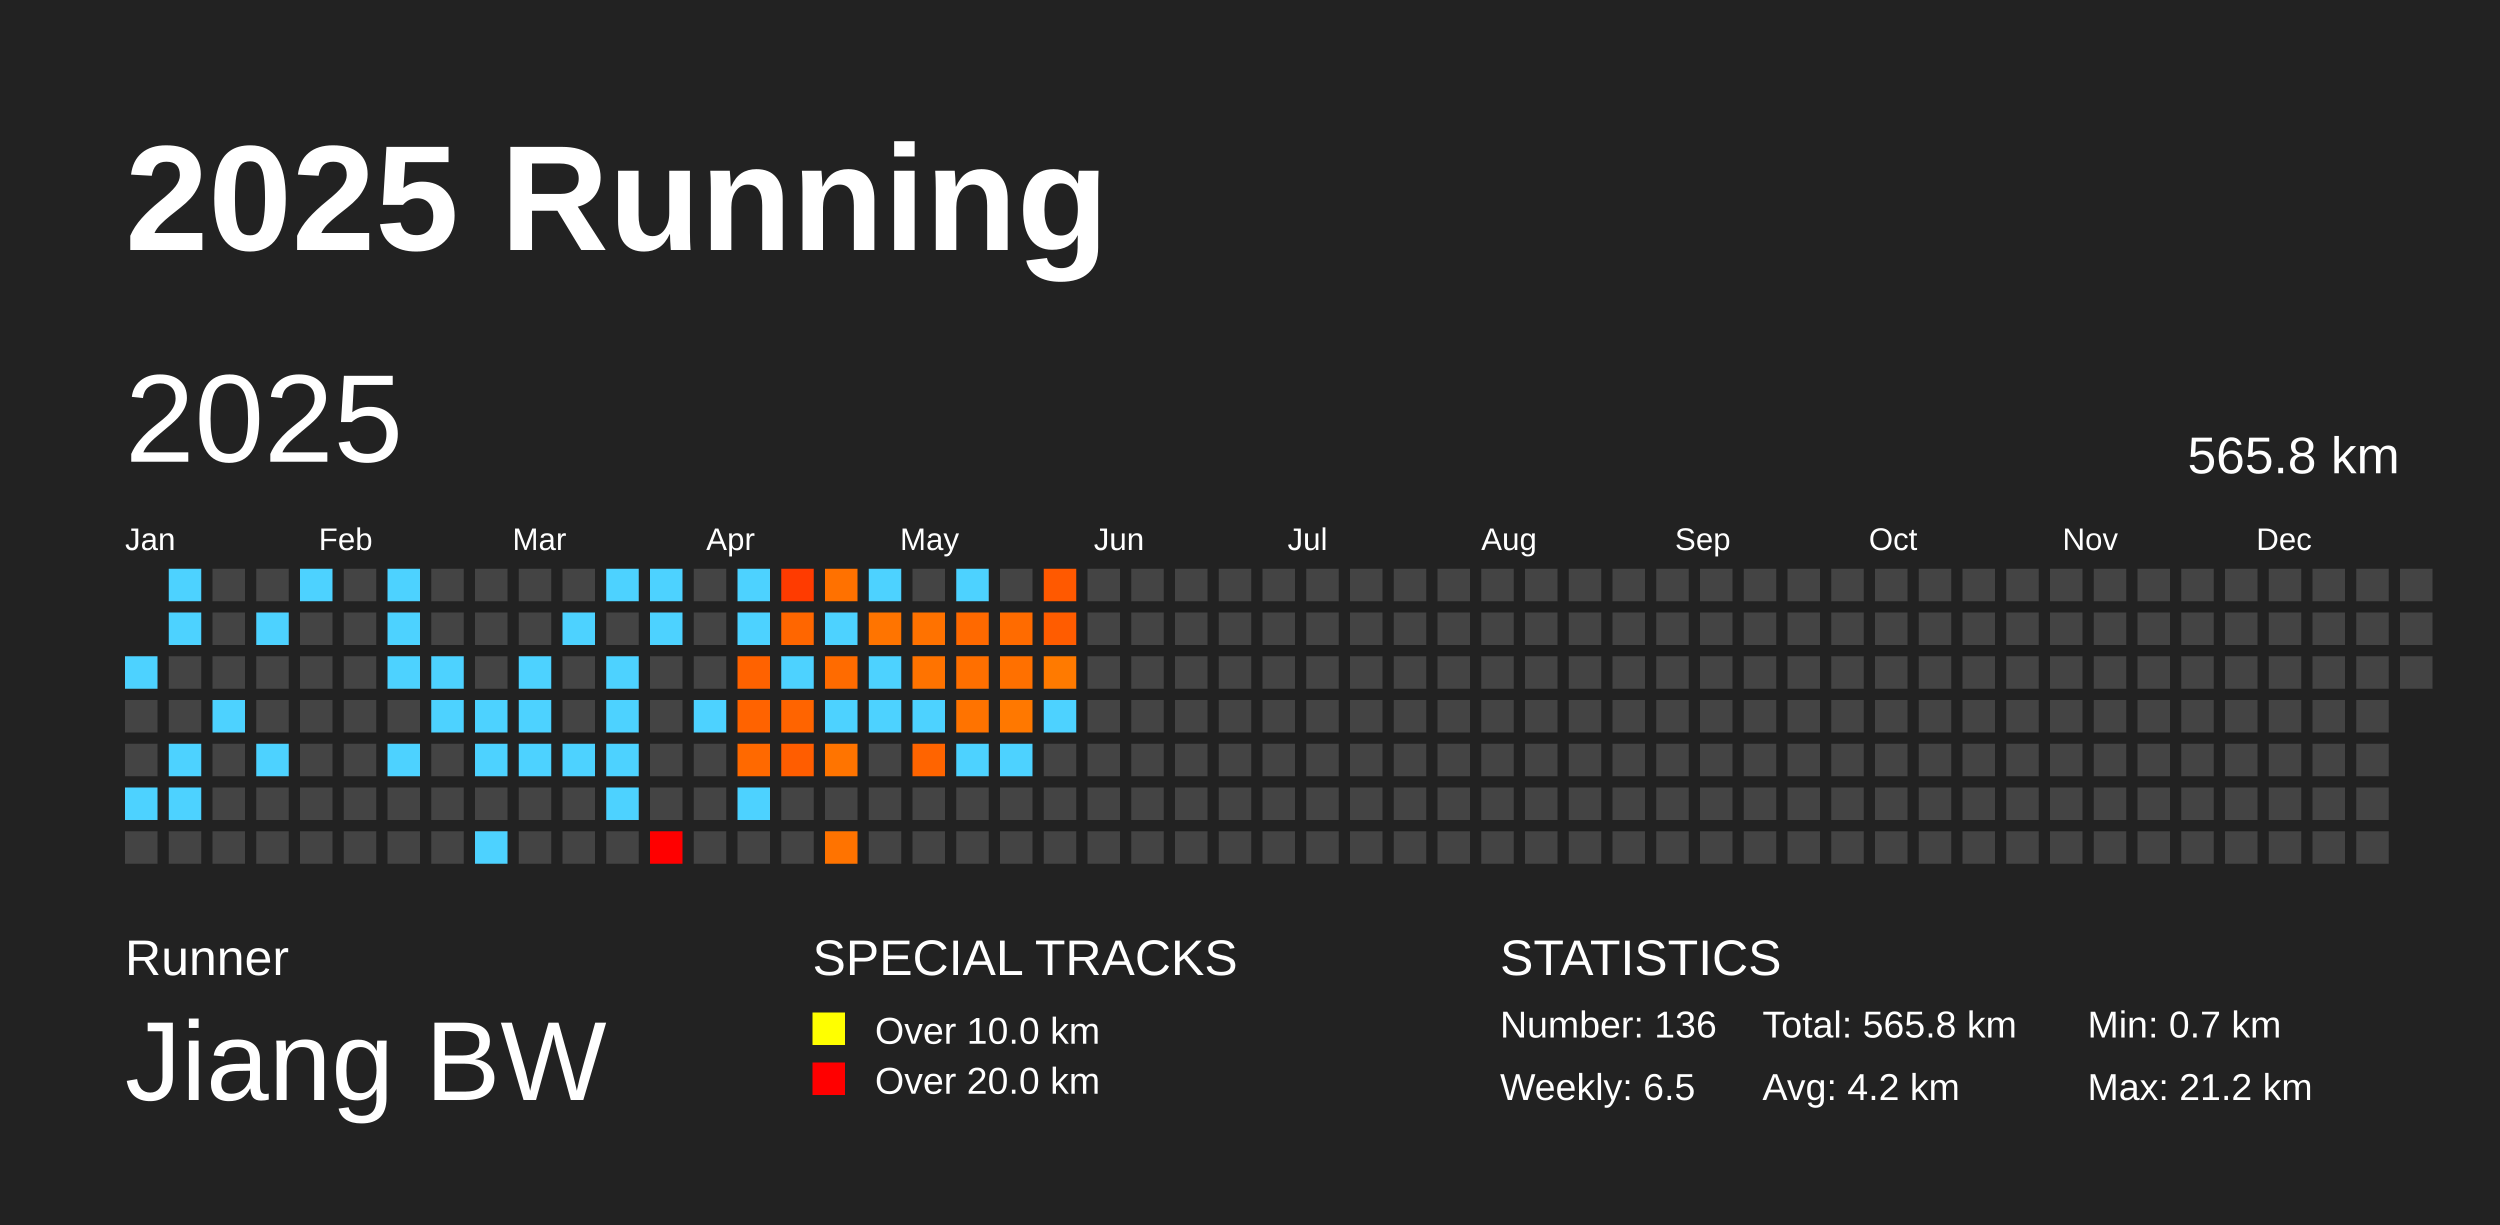
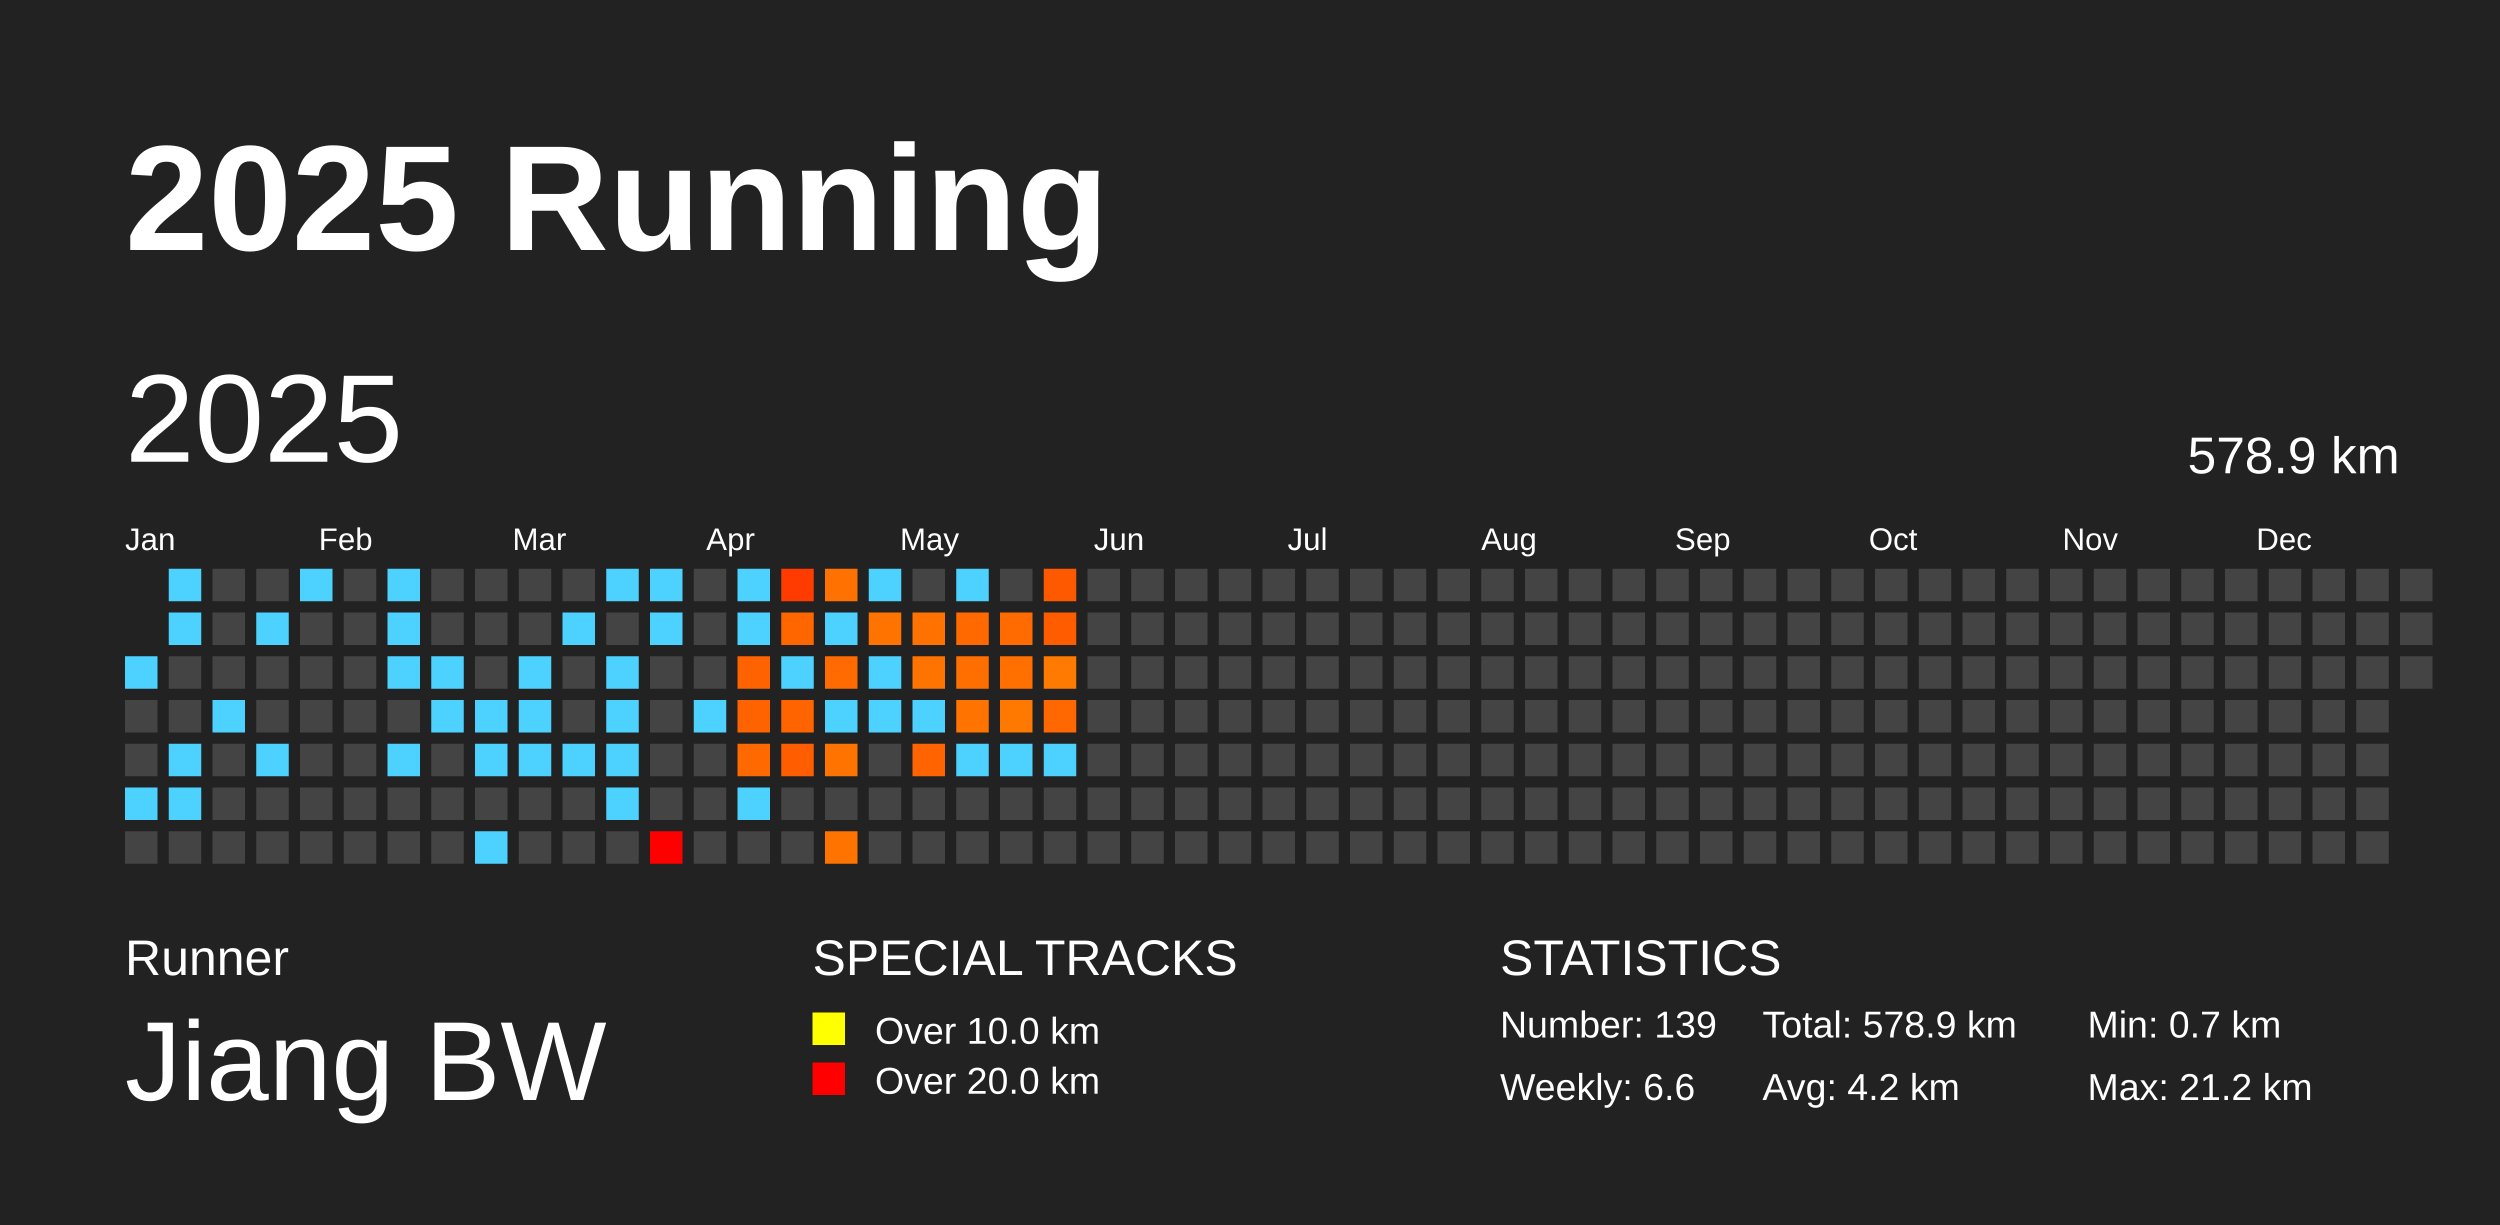
<svg xmlns="http://www.w3.org/2000/svg" baseProfile="full" height="98mm" version="1.1" viewBox="0,0,200,98" width="200mm">
  <defs />
  <rect fill="#222222" height="98" width="200" x="0" y="0" />
  <text fill="#FFFFFF" style="font-size:12px; font-family:Arial; font-weight:bold;" x="10" y="20">2025 Running</text>
  <text fill="#FFFFFF" style="font-size:4px; font-family:Arial" x="10" y="78">Runner</text>
  <text fill="#FFFFFF" style="font-size:9px; font-family:Arial" x="10" y="88">Jiang BW</text>
  <text fill="#FFFFFF" style="font-size:4px; font-family:Arial" x="65" y="78">SPECIAL TRACKS</text>
  <rect fill="yellow" height="2.6" width="2.6" x="65" y="81" />
  <text fill="#FFFFFF" style="font-size:3px; font-family:Arial" x="70" y="83.5">Over 10.0 km</text>
  <rect fill="red" height="2.6" width="2.6" x="65" y="85" />
  <text fill="#FFFFFF" style="font-size:3px; font-family:Arial" x="70" y="87.5">Over 20.0 km</text>
  <text fill="#FFFFFF" style="font-size:4px; font-family:Arial" x="120" y="78">STATISTICS</text>
-   <text fill="#FFFFFF" style="font-size:3px; font-family:Arial" x="120" y="83">Number: 136</text>
-   <text fill="#FFFFFF" style="font-size:3px; font-family:Arial" x="120" y="88">Weekly: 6.5</text>
-   <text fill="#FFFFFF" style="font-size:3px; font-family:Arial" x="141" y="83">Total: 565.8 km</text>
+   <text fill="#FFFFFF" style="font-size:3px; font-family:Arial" x="120" y="83">Number: 139</text>
+   <text fill="#FFFFFF" style="font-size:3px; font-family:Arial" x="120" y="88">Weekly: 6.6</text>
+   <text fill="#FFFFFF" style="font-size:3px; font-family:Arial" x="141" y="83">Total: 578.9 km</text>
  <text fill="#FFFFFF" style="font-size:3px; font-family:Arial" x="141" y="88">Avg: 4.2 km</text>
  <text fill="#FFFFFF" style="font-size:3px; font-family:Arial" x="167" y="83">Min: 0.7 km</text>
  <text fill="#FFFFFF" style="font-size:3px; font-family:Arial" x="167" y="88">Max: 21.2 km</text>
  <text dominant-baseline="hanging" fill="#FFFFFF" style="font-size:10.0px; font-family:Arial;" x="10" y="30">2025</text>
-   <text dominant-baseline="hanging" fill="#FFFFFF" style="font-size:4.125px; font-family:Arial;" x="175" y="35">565.8 km</text>
+   <text dominant-baseline="hanging" fill="#FFFFFF" style="font-size:4.125px; font-family:Arial;" x="175" y="35">578.9 km</text>
  <text fill="#FFFFFF" style="font-size:2.5px; font-family:Arial" x="10.0" y="44">Jan</text>
  <text fill="#FFFFFF" style="font-size:2.5px; font-family:Arial" x="25.5" y="44">Feb</text>
  <text fill="#FFFFFF" style="font-size:2.5px; font-family:Arial" x="41.0" y="44">Mar</text>
  <text fill="#FFFFFF" style="font-size:2.5px; font-family:Arial" x="56.5" y="44">Apr</text>
  <text fill="#FFFFFF" style="font-size:2.5px; font-family:Arial" x="72.0" y="44">May</text>
  <text fill="#FFFFFF" style="font-size:2.5px; font-family:Arial" x="87.5" y="44">Jun</text>
  <text fill="#FFFFFF" style="font-size:2.5px; font-family:Arial" x="103.0" y="44">Jul</text>
  <text fill="#FFFFFF" style="font-size:2.5px; font-family:Arial" x="118.5" y="44">Aug</text>
  <text fill="#FFFFFF" style="font-size:2.5px; font-family:Arial" x="134.0" y="44">Sep</text>
  <text fill="#FFFFFF" style="font-size:2.5px; font-family:Arial" x="149.5" y="44">Oct</text>
  <text fill="#FFFFFF" style="font-size:2.5px; font-family:Arial" x="165.0" y="44">Nov</text>
  <text fill="#FFFFFF" style="font-size:2.5px; font-family:Arial" x="180.5" y="44">Dec</text>
  <rect fill="#4dd2ff" height="2.6" width="2.6" x="10.0" y="52.5" />
  <rect fill="#444444" height="2.6" width="2.6" x="10.0" y="56.0" />
  <rect fill="#444444" height="2.6" width="2.6" x="10.0" y="59.5" />
  <rect fill="#4dd2ff" height="2.6" width="2.6" x="10.0" y="63.0" />
  <rect fill="#444444" height="2.6" width="2.6" x="10.0" y="66.5" />
  <rect fill="#4dd2ff" height="2.6" width="2.6" x="13.5" y="45.5" />
  <rect fill="#4dd2ff" height="2.6" width="2.6" x="13.5" y="49.0" />
  <rect fill="#444444" height="2.6" width="2.6" x="13.5" y="52.5" />
  <rect fill="#444444" height="2.6" width="2.6" x="13.5" y="56.0" />
  <rect fill="#4dd2ff" height="2.6" width="2.6" x="13.5" y="59.5" />
  <rect fill="#4dd2ff" height="2.6" width="2.6" x="13.5" y="63.0" />
  <rect fill="#444444" height="2.6" width="2.6" x="13.5" y="66.5" />
  <rect fill="#444444" height="2.6" width="2.6" x="17.0" y="45.5" />
  <rect fill="#444444" height="2.6" width="2.6" x="17.0" y="49.0" />
  <rect fill="#444444" height="2.6" width="2.6" x="17.0" y="52.5" />
  <rect fill="#4dd2ff" height="2.6" width="2.6" x="17.0" y="56.0" />
  <rect fill="#444444" height="2.6" width="2.6" x="17.0" y="59.5" />
  <rect fill="#444444" height="2.6" width="2.6" x="17.0" y="63.0" />
  <rect fill="#444444" height="2.6" width="2.6" x="17.0" y="66.5" />
  <rect fill="#444444" height="2.6" width="2.6" x="20.5" y="45.5" />
  <rect fill="#4dd2ff" height="2.6" width="2.6" x="20.5" y="49.0" />
  <rect fill="#444444" height="2.6" width="2.6" x="20.5" y="52.5" />
  <rect fill="#444444" height="2.6" width="2.6" x="20.5" y="56.0" />
  <rect fill="#4dd2ff" height="2.6" width="2.6" x="20.5" y="59.5" />
  <rect fill="#444444" height="2.6" width="2.6" x="20.5" y="63.0" />
  <rect fill="#444444" height="2.6" width="2.6" x="20.5" y="66.5" />
  <rect fill="#4dd2ff" height="2.6" width="2.6" x="24.0" y="45.5" />
  <rect fill="#444444" height="2.6" width="2.6" x="24.0" y="49.0" />
  <rect fill="#444444" height="2.6" width="2.6" x="24.0" y="52.5" />
  <rect fill="#444444" height="2.6" width="2.6" x="24.0" y="56.0" />
  <rect fill="#444444" height="2.6" width="2.6" x="24.0" y="59.5" />
  <rect fill="#444444" height="2.6" width="2.6" x="24.0" y="63.0" />
  <rect fill="#444444" height="2.6" width="2.6" x="24.0" y="66.5" />
  <rect fill="#444444" height="2.6" width="2.6" x="27.5" y="45.5" />
  <rect fill="#444444" height="2.6" width="2.6" x="27.5" y="49.0" />
  <rect fill="#444444" height="2.6" width="2.6" x="27.5" y="52.5" />
  <rect fill="#444444" height="2.6" width="2.6" x="27.5" y="56.0" />
  <rect fill="#444444" height="2.6" width="2.6" x="27.5" y="59.5" />
  <rect fill="#444444" height="2.6" width="2.6" x="27.5" y="63.0" />
  <rect fill="#444444" height="2.6" width="2.6" x="27.5" y="66.5" />
  <rect fill="#4dd2ff" height="2.6" width="2.6" x="31.0" y="45.5" />
  <rect fill="#4dd2ff" height="2.6" width="2.6" x="31.0" y="49.0" />
  <rect fill="#4dd2ff" height="2.6" width="2.6" x="31.0" y="52.5" />
  <rect fill="#444444" height="2.6" width="2.6" x="31.0" y="56.0" />
  <rect fill="#4dd2ff" height="2.6" width="2.6" x="31.0" y="59.5" />
  <rect fill="#444444" height="2.6" width="2.6" x="31.0" y="63.0" />
  <rect fill="#444444" height="2.6" width="2.6" x="31.0" y="66.5" />
  <rect fill="#444444" height="2.6" width="2.6" x="34.5" y="45.5" />
  <rect fill="#444444" height="2.6" width="2.6" x="34.5" y="49.0" />
  <rect fill="#4dd2ff" height="2.6" width="2.6" x="34.5" y="52.5" />
  <rect fill="#4dd2ff" height="2.6" width="2.6" x="34.5" y="56.0" />
  <rect fill="#444444" height="2.6" width="2.6" x="34.5" y="59.5" />
  <rect fill="#444444" height="2.6" width="2.6" x="34.5" y="63.0" />
  <rect fill="#444444" height="2.6" width="2.6" x="34.5" y="66.5" />
  <rect fill="#444444" height="2.6" width="2.6" x="38.0" y="45.5" />
  <rect fill="#444444" height="2.6" width="2.6" x="38.0" y="49.0" />
  <rect fill="#444444" height="2.6" width="2.6" x="38.0" y="52.5" />
  <rect fill="#4dd2ff" height="2.6" width="2.6" x="38.0" y="56.0" />
  <rect fill="#4dd2ff" height="2.6" width="2.6" x="38.0" y="59.5" />
  <rect fill="#444444" height="2.6" width="2.6" x="38.0" y="63.0" />
  <rect fill="#4dd2ff" height="2.6" width="2.6" x="38.0" y="66.5" />
  <rect fill="#444444" height="2.6" width="2.6" x="41.5" y="45.5" />
  <rect fill="#444444" height="2.6" width="2.6" x="41.5" y="49.0" />
  <rect fill="#4dd2ff" height="2.6" width="2.6" x="41.5" y="52.5" />
  <rect fill="#4dd2ff" height="2.6" width="2.6" x="41.5" y="56.0" />
  <rect fill="#4dd2ff" height="2.6" width="2.6" x="41.5" y="59.5" />
  <rect fill="#444444" height="2.6" width="2.6" x="41.5" y="63.0" />
  <rect fill="#444444" height="2.6" width="2.6" x="41.5" y="66.5" />
  <rect fill="#444444" height="2.6" width="2.6" x="45.0" y="45.5" />
  <rect fill="#4dd2ff" height="2.6" width="2.6" x="45.0" y="49.0" />
  <rect fill="#444444" height="2.6" width="2.6" x="45.0" y="52.5" />
  <rect fill="#444444" height="2.6" width="2.6" x="45.0" y="56.0" />
  <rect fill="#4dd2ff" height="2.6" width="2.6" x="45.0" y="59.5" />
  <rect fill="#444444" height="2.6" width="2.6" x="45.0" y="63.0" />
  <rect fill="#444444" height="2.6" width="2.6" x="45.0" y="66.5" />
  <rect fill="#4dd2ff" height="2.6" width="2.6" x="48.5" y="45.5" />
  <rect fill="#444444" height="2.6" width="2.6" x="48.5" y="49.0" />
  <rect fill="#4dd2ff" height="2.6" width="2.6" x="48.5" y="52.5" />
  <rect fill="#4dd2ff" height="2.6" width="2.6" x="48.5" y="56.0" />
  <rect fill="#4dd2ff" height="2.6" width="2.6" x="48.5" y="59.5" />
  <rect fill="#4dd2ff" height="2.6" width="2.6" x="48.5" y="63.0" />
  <rect fill="#444444" height="2.6" width="2.6" x="48.5" y="66.5" />
  <rect fill="#4dd2ff" height="2.6" width="2.6" x="52.0" y="45.5" />
  <rect fill="#4dd2ff" height="2.6" width="2.6" x="52.0" y="49.0" />
  <rect fill="#444444" height="2.6" width="2.6" x="52.0" y="52.5" />
  <rect fill="#444444" height="2.6" width="2.6" x="52.0" y="56.0" />
  <rect fill="#444444" height="2.6" width="2.6" x="52.0" y="59.5" />
  <rect fill="#444444" height="2.6" width="2.6" x="52.0" y="63.0" />
  <rect fill="red" height="2.6" width="2.6" x="52.0" y="66.5" />
  <rect fill="#444444" height="2.6" width="2.6" x="55.5" y="45.5" />
  <rect fill="#444444" height="2.6" width="2.6" x="55.5" y="49.0" />
  <rect fill="#444444" height="2.6" width="2.6" x="55.5" y="52.5" />
  <rect fill="#4dd2ff" height="2.6" width="2.6" x="55.5" y="56.0" />
  <rect fill="#444444" height="2.6" width="2.6" x="55.5" y="59.5" />
  <rect fill="#444444" height="2.6" width="2.6" x="55.5" y="63.0" />
  <rect fill="#444444" height="2.6" width="2.6" x="55.5" y="66.5" />
  <rect fill="#4dd2ff" height="2.6" width="2.6" x="59.0" y="45.5" />
  <rect fill="#4dd2ff" height="2.6" width="2.6" x="59.0" y="49.0" />
  <rect fill="#ff6200" height="2.6" width="2.6" x="59.0" y="52.5" />
  <rect fill="#ff6300" height="2.6" width="2.6" x="59.0" y="56.0" />
  <rect fill="#ff6900" height="2.6" width="2.6" x="59.0" y="59.5" />
  <rect fill="#4dd2ff" height="2.6" width="2.6" x="59.0" y="63.0" />
  <rect fill="#444444" height="2.6" width="2.6" x="59.0" y="66.5" />
  <rect fill="#ff3b00" height="2.6" width="2.6" x="62.5" y="45.5" />
  <rect fill="#ff6600" height="2.6" width="2.6" x="62.5" y="49.0" />
  <rect fill="#4dd2ff" height="2.6" width="2.6" x="62.5" y="52.5" />
  <rect fill="#ff6400" height="2.6" width="2.6" x="62.5" y="56.0" />
  <rect fill="#ff5d00" height="2.6" width="2.6" x="62.5" y="59.5" />
  <rect fill="#444444" height="2.6" width="2.6" x="62.5" y="63.0" />
  <rect fill="#444444" height="2.6" width="2.6" x="62.5" y="66.5" />
  <rect fill="#ff7100" height="2.6" width="2.6" x="66.0" y="45.5" />
  <rect fill="#4dd2ff" height="2.6" width="2.6" x="66.0" y="49.0" />
  <rect fill="#ff6b00" height="2.6" width="2.6" x="66.0" y="52.5" />
  <rect fill="#4dd2ff" height="2.6" width="2.6" x="66.0" y="56.0" />
  <rect fill="#ff7400" height="2.6" width="2.6" x="66.0" y="59.5" />
  <rect fill="#444444" height="2.6" width="2.6" x="66.0" y="63.0" />
  <rect fill="#ff7300" height="2.6" width="2.6" x="66.0" y="66.5" />
  <rect fill="#4dd2ff" height="2.6" width="2.6" x="69.5" y="45.5" />
  <rect fill="#ff7400" height="2.6" width="2.6" x="69.5" y="49.0" />
  <rect fill="#4dd2ff" height="2.6" width="2.6" x="69.5" y="52.5" />
  <rect fill="#4dd2ff" height="2.6" width="2.6" x="69.5" y="56.0" />
  <rect fill="#444444" height="2.6" width="2.6" x="69.5" y="59.5" />
  <rect fill="#444444" height="2.6" width="2.6" x="69.5" y="63.0" />
  <rect fill="#444444" height="2.6" width="2.6" x="69.5" y="66.5" />
  <rect fill="#444444" height="2.6" width="2.6" x="73.0" y="45.5" />
  <rect fill="#ff7200" height="2.6" width="2.6" x="73.0" y="49.0" />
  <rect fill="#ff7300" height="2.6" width="2.6" x="73.0" y="52.5" />
  <rect fill="#4dd2ff" height="2.6" width="2.6" x="73.0" y="56.0" />
  <rect fill="#ff6400" height="2.6" width="2.6" x="73.0" y="59.5" />
  <rect fill="#444444" height="2.6" width="2.6" x="73.0" y="63.0" />
  <rect fill="#444444" height="2.6" width="2.6" x="73.0" y="66.5" />
  <rect fill="#4dd2ff" height="2.6" width="2.6" x="76.5" y="45.5" />
  <rect fill="#ff6900" height="2.6" width="2.6" x="76.5" y="49.0" />
  <rect fill="#ff6f00" height="2.6" width="2.6" x="76.5" y="52.5" />
  <rect fill="#ff7300" height="2.6" width="2.6" x="76.5" y="56.0" />
  <rect fill="#4dd2ff" height="2.6" width="2.6" x="76.5" y="59.5" />
  <rect fill="#444444" height="2.6" width="2.6" x="76.5" y="63.0" />
  <rect fill="#444444" height="2.6" width="2.6" x="76.5" y="66.5" />
  <rect fill="#444444" height="2.6" width="2.6" x="80.0" y="45.5" />
  <rect fill="#ff6b00" height="2.6" width="2.6" x="80.0" y="49.0" />
  <rect fill="#ff7000" height="2.6" width="2.6" x="80.0" y="52.5" />
  <rect fill="#ff7800" height="2.6" width="2.6" x="80.0" y="56.0" />
  <rect fill="#4dd2ff" height="2.6" width="2.6" x="80.0" y="59.5" />
  <rect fill="#444444" height="2.6" width="2.6" x="80.0" y="63.0" />
  <rect fill="#444444" height="2.6" width="2.6" x="80.0" y="66.5" />
  <rect fill="#ff5900" height="2.6" width="2.6" x="83.5" y="45.5" />
  <rect fill="#ff5c00" height="2.6" width="2.6" x="83.5" y="49.0" />
  <rect fill="#ff7a00" height="2.6" width="2.6" x="83.5" y="52.5" />
-   <rect fill="#4dd2ff" height="2.6" width="2.6" x="83.5" y="56.0" />
-   <rect fill="#444444" height="2.6" width="2.6" x="83.5" y="59.5" />
+   <rect fill="#ff6800" height="2.6" width="2.6" x="83.5" y="56.0" />
+   <rect fill="#4dd2ff" height="2.6" width="2.6" x="83.5" y="59.5" />
  <rect fill="#444444" height="2.6" width="2.6" x="83.5" y="63.0" />
  <rect fill="#444444" height="2.6" width="2.6" x="83.5" y="66.5" />
  <rect fill="#444444" height="2.6" width="2.6" x="87.0" y="45.5" />
  <rect fill="#444444" height="2.6" width="2.6" x="87.0" y="49.0" />
  <rect fill="#444444" height="2.6" width="2.6" x="87.0" y="52.5" />
  <rect fill="#444444" height="2.6" width="2.6" x="87.0" y="56.0" />
  <rect fill="#444444" height="2.6" width="2.6" x="87.0" y="59.5" />
  <rect fill="#444444" height="2.6" width="2.6" x="87.0" y="63.0" />
  <rect fill="#444444" height="2.6" width="2.6" x="87.0" y="66.5" />
  <rect fill="#444444" height="2.6" width="2.6" x="90.5" y="45.5" />
  <rect fill="#444444" height="2.6" width="2.6" x="90.5" y="49.0" />
  <rect fill="#444444" height="2.6" width="2.6" x="90.5" y="52.5" />
  <rect fill="#444444" height="2.6" width="2.6" x="90.5" y="56.0" />
  <rect fill="#444444" height="2.6" width="2.6" x="90.5" y="59.5" />
  <rect fill="#444444" height="2.6" width="2.6" x="90.5" y="63.0" />
  <rect fill="#444444" height="2.6" width="2.6" x="90.5" y="66.5" />
  <rect fill="#444444" height="2.6" width="2.6" x="94.0" y="45.5" />
  <rect fill="#444444" height="2.6" width="2.6" x="94.0" y="49.0" />
  <rect fill="#444444" height="2.6" width="2.6" x="94.0" y="52.5" />
  <rect fill="#444444" height="2.6" width="2.6" x="94.0" y="56.0" />
  <rect fill="#444444" height="2.6" width="2.6" x="94.0" y="59.5" />
  <rect fill="#444444" height="2.6" width="2.6" x="94.0" y="63.0" />
  <rect fill="#444444" height="2.6" width="2.6" x="94.0" y="66.5" />
  <rect fill="#444444" height="2.6" width="2.6" x="97.5" y="45.5" />
  <rect fill="#444444" height="2.6" width="2.6" x="97.5" y="49.0" />
  <rect fill="#444444" height="2.6" width="2.6" x="97.5" y="52.5" />
  <rect fill="#444444" height="2.6" width="2.6" x="97.5" y="56.0" />
  <rect fill="#444444" height="2.6" width="2.6" x="97.5" y="59.5" />
  <rect fill="#444444" height="2.6" width="2.6" x="97.5" y="63.0" />
  <rect fill="#444444" height="2.6" width="2.6" x="97.5" y="66.5" />
  <rect fill="#444444" height="2.6" width="2.6" x="101.0" y="45.5" />
  <rect fill="#444444" height="2.6" width="2.6" x="101.0" y="49.0" />
  <rect fill="#444444" height="2.6" width="2.6" x="101.0" y="52.5" />
  <rect fill="#444444" height="2.6" width="2.6" x="101.0" y="56.0" />
  <rect fill="#444444" height="2.6" width="2.6" x="101.0" y="59.5" />
  <rect fill="#444444" height="2.6" width="2.6" x="101.0" y="63.0" />
  <rect fill="#444444" height="2.6" width="2.6" x="101.0" y="66.5" />
  <rect fill="#444444" height="2.6" width="2.6" x="104.5" y="45.5" />
  <rect fill="#444444" height="2.6" width="2.6" x="104.5" y="49.0" />
  <rect fill="#444444" height="2.6" width="2.6" x="104.5" y="52.5" />
  <rect fill="#444444" height="2.6" width="2.6" x="104.5" y="56.0" />
  <rect fill="#444444" height="2.6" width="2.6" x="104.5" y="59.5" />
  <rect fill="#444444" height="2.6" width="2.6" x="104.5" y="63.0" />
  <rect fill="#444444" height="2.6" width="2.6" x="104.5" y="66.5" />
  <rect fill="#444444" height="2.6" width="2.6" x="108.0" y="45.5" />
  <rect fill="#444444" height="2.6" width="2.6" x="108.0" y="49.0" />
  <rect fill="#444444" height="2.6" width="2.6" x="108.0" y="52.5" />
  <rect fill="#444444" height="2.6" width="2.6" x="108.0" y="56.0" />
  <rect fill="#444444" height="2.6" width="2.6" x="108.0" y="59.5" />
  <rect fill="#444444" height="2.6" width="2.6" x="108.0" y="63.0" />
  <rect fill="#444444" height="2.6" width="2.6" x="108.0" y="66.5" />
  <rect fill="#444444" height="2.6" width="2.6" x="111.5" y="45.5" />
  <rect fill="#444444" height="2.6" width="2.6" x="111.5" y="49.0" />
  <rect fill="#444444" height="2.6" width="2.6" x="111.5" y="52.5" />
  <rect fill="#444444" height="2.6" width="2.6" x="111.5" y="56.0" />
  <rect fill="#444444" height="2.6" width="2.6" x="111.5" y="59.5" />
  <rect fill="#444444" height="2.6" width="2.6" x="111.5" y="63.0" />
  <rect fill="#444444" height="2.6" width="2.6" x="111.5" y="66.5" />
  <rect fill="#444444" height="2.6" width="2.6" x="115.0" y="45.5" />
  <rect fill="#444444" height="2.6" width="2.6" x="115.0" y="49.0" />
  <rect fill="#444444" height="2.6" width="2.6" x="115.0" y="52.5" />
  <rect fill="#444444" height="2.6" width="2.6" x="115.0" y="56.0" />
  <rect fill="#444444" height="2.6" width="2.6" x="115.0" y="59.5" />
  <rect fill="#444444" height="2.6" width="2.6" x="115.0" y="63.0" />
  <rect fill="#444444" height="2.6" width="2.6" x="115.0" y="66.5" />
  <rect fill="#444444" height="2.6" width="2.6" x="118.5" y="45.5" />
  <rect fill="#444444" height="2.6" width="2.6" x="118.5" y="49.0" />
  <rect fill="#444444" height="2.6" width="2.6" x="118.5" y="52.5" />
  <rect fill="#444444" height="2.6" width="2.6" x="118.5" y="56.0" />
  <rect fill="#444444" height="2.6" width="2.6" x="118.5" y="59.5" />
  <rect fill="#444444" height="2.6" width="2.6" x="118.5" y="63.0" />
  <rect fill="#444444" height="2.6" width="2.6" x="118.5" y="66.5" />
  <rect fill="#444444" height="2.6" width="2.6" x="122.0" y="45.5" />
  <rect fill="#444444" height="2.6" width="2.6" x="122.0" y="49.0" />
  <rect fill="#444444" height="2.6" width="2.6" x="122.0" y="52.5" />
  <rect fill="#444444" height="2.6" width="2.6" x="122.0" y="56.0" />
  <rect fill="#444444" height="2.6" width="2.6" x="122.0" y="59.5" />
  <rect fill="#444444" height="2.6" width="2.6" x="122.0" y="63.0" />
  <rect fill="#444444" height="2.6" width="2.6" x="122.0" y="66.5" />
  <rect fill="#444444" height="2.6" width="2.6" x="125.5" y="45.5" />
  <rect fill="#444444" height="2.6" width="2.6" x="125.5" y="49.0" />
  <rect fill="#444444" height="2.6" width="2.6" x="125.5" y="52.5" />
  <rect fill="#444444" height="2.6" width="2.6" x="125.5" y="56.0" />
  <rect fill="#444444" height="2.6" width="2.6" x="125.5" y="59.5" />
  <rect fill="#444444" height="2.6" width="2.6" x="125.5" y="63.0" />
  <rect fill="#444444" height="2.6" width="2.6" x="125.5" y="66.5" />
  <rect fill="#444444" height="2.6" width="2.6" x="129.0" y="45.5" />
  <rect fill="#444444" height="2.6" width="2.6" x="129.0" y="49.0" />
  <rect fill="#444444" height="2.6" width="2.6" x="129.0" y="52.5" />
  <rect fill="#444444" height="2.6" width="2.6" x="129.0" y="56.0" />
  <rect fill="#444444" height="2.6" width="2.6" x="129.0" y="59.5" />
  <rect fill="#444444" height="2.6" width="2.6" x="129.0" y="63.0" />
  <rect fill="#444444" height="2.6" width="2.6" x="129.0" y="66.5" />
  <rect fill="#444444" height="2.6" width="2.6" x="132.5" y="45.5" />
  <rect fill="#444444" height="2.6" width="2.6" x="132.5" y="49.0" />
  <rect fill="#444444" height="2.6" width="2.6" x="132.5" y="52.5" />
  <rect fill="#444444" height="2.6" width="2.6" x="132.5" y="56.0" />
  <rect fill="#444444" height="2.6" width="2.6" x="132.5" y="59.5" />
  <rect fill="#444444" height="2.6" width="2.6" x="132.5" y="63.0" />
  <rect fill="#444444" height="2.6" width="2.6" x="132.5" y="66.5" />
  <rect fill="#444444" height="2.6" width="2.6" x="136.0" y="45.5" />
  <rect fill="#444444" height="2.6" width="2.6" x="136.0" y="49.0" />
  <rect fill="#444444" height="2.6" width="2.6" x="136.0" y="52.5" />
  <rect fill="#444444" height="2.6" width="2.6" x="136.0" y="56.0" />
  <rect fill="#444444" height="2.6" width="2.6" x="136.0" y="59.5" />
  <rect fill="#444444" height="2.6" width="2.6" x="136.0" y="63.0" />
  <rect fill="#444444" height="2.6" width="2.6" x="136.0" y="66.5" />
  <rect fill="#444444" height="2.6" width="2.6" x="139.5" y="45.5" />
  <rect fill="#444444" height="2.6" width="2.6" x="139.5" y="49.0" />
  <rect fill="#444444" height="2.6" width="2.6" x="139.5" y="52.5" />
  <rect fill="#444444" height="2.6" width="2.6" x="139.5" y="56.0" />
  <rect fill="#444444" height="2.6" width="2.6" x="139.5" y="59.5" />
  <rect fill="#444444" height="2.6" width="2.6" x="139.5" y="63.0" />
  <rect fill="#444444" height="2.6" width="2.6" x="139.5" y="66.5" />
  <rect fill="#444444" height="2.6" width="2.6" x="143.0" y="45.5" />
  <rect fill="#444444" height="2.6" width="2.6" x="143.0" y="49.0" />
  <rect fill="#444444" height="2.6" width="2.6" x="143.0" y="52.5" />
  <rect fill="#444444" height="2.6" width="2.6" x="143.0" y="56.0" />
  <rect fill="#444444" height="2.6" width="2.6" x="143.0" y="59.5" />
  <rect fill="#444444" height="2.6" width="2.6" x="143.0" y="63.0" />
  <rect fill="#444444" height="2.6" width="2.6" x="143.0" y="66.5" />
  <rect fill="#444444" height="2.6" width="2.6" x="146.5" y="45.5" />
  <rect fill="#444444" height="2.6" width="2.6" x="146.5" y="49.0" />
  <rect fill="#444444" height="2.6" width="2.6" x="146.5" y="52.5" />
  <rect fill="#444444" height="2.6" width="2.6" x="146.5" y="56.0" />
  <rect fill="#444444" height="2.6" width="2.6" x="146.5" y="59.5" />
  <rect fill="#444444" height="2.6" width="2.6" x="146.5" y="63.0" />
  <rect fill="#444444" height="2.6" width="2.6" x="146.5" y="66.5" />
  <rect fill="#444444" height="2.6" width="2.6" x="150.0" y="45.5" />
  <rect fill="#444444" height="2.6" width="2.6" x="150.0" y="49.0" />
  <rect fill="#444444" height="2.6" width="2.6" x="150.0" y="52.5" />
  <rect fill="#444444" height="2.6" width="2.6" x="150.0" y="56.0" />
  <rect fill="#444444" height="2.6" width="2.6" x="150.0" y="59.5" />
  <rect fill="#444444" height="2.6" width="2.6" x="150.0" y="63.0" />
  <rect fill="#444444" height="2.6" width="2.6" x="150.0" y="66.5" />
  <rect fill="#444444" height="2.6" width="2.6" x="153.5" y="45.5" />
  <rect fill="#444444" height="2.6" width="2.6" x="153.5" y="49.0" />
  <rect fill="#444444" height="2.6" width="2.6" x="153.5" y="52.5" />
  <rect fill="#444444" height="2.6" width="2.6" x="153.5" y="56.0" />
  <rect fill="#444444" height="2.6" width="2.6" x="153.5" y="59.5" />
  <rect fill="#444444" height="2.6" width="2.6" x="153.5" y="63.0" />
  <rect fill="#444444" height="2.6" width="2.6" x="153.5" y="66.5" />
  <rect fill="#444444" height="2.6" width="2.6" x="157.0" y="45.5" />
  <rect fill="#444444" height="2.6" width="2.6" x="157.0" y="49.0" />
  <rect fill="#444444" height="2.6" width="2.6" x="157.0" y="52.5" />
  <rect fill="#444444" height="2.6" width="2.6" x="157.0" y="56.0" />
  <rect fill="#444444" height="2.6" width="2.6" x="157.0" y="59.5" />
  <rect fill="#444444" height="2.6" width="2.6" x="157.0" y="63.0" />
  <rect fill="#444444" height="2.6" width="2.6" x="157.0" y="66.5" />
  <rect fill="#444444" height="2.6" width="2.6" x="160.5" y="45.5" />
  <rect fill="#444444" height="2.6" width="2.6" x="160.5" y="49.0" />
  <rect fill="#444444" height="2.6" width="2.6" x="160.5" y="52.5" />
  <rect fill="#444444" height="2.6" width="2.6" x="160.5" y="56.0" />
  <rect fill="#444444" height="2.6" width="2.6" x="160.5" y="59.5" />
  <rect fill="#444444" height="2.6" width="2.6" x="160.5" y="63.0" />
  <rect fill="#444444" height="2.6" width="2.6" x="160.5" y="66.5" />
  <rect fill="#444444" height="2.6" width="2.6" x="164.0" y="45.5" />
  <rect fill="#444444" height="2.6" width="2.6" x="164.0" y="49.0" />
  <rect fill="#444444" height="2.6" width="2.6" x="164.0" y="52.5" />
  <rect fill="#444444" height="2.6" width="2.6" x="164.0" y="56.0" />
  <rect fill="#444444" height="2.6" width="2.6" x="164.0" y="59.5" />
  <rect fill="#444444" height="2.6" width="2.6" x="164.0" y="63.0" />
  <rect fill="#444444" height="2.6" width="2.6" x="164.0" y="66.5" />
  <rect fill="#444444" height="2.6" width="2.6" x="167.5" y="45.5" />
  <rect fill="#444444" height="2.6" width="2.6" x="167.5" y="49.0" />
  <rect fill="#444444" height="2.6" width="2.6" x="167.5" y="52.5" />
  <rect fill="#444444" height="2.6" width="2.6" x="167.5" y="56.0" />
  <rect fill="#444444" height="2.6" width="2.6" x="167.5" y="59.5" />
  <rect fill="#444444" height="2.6" width="2.6" x="167.5" y="63.0" />
  <rect fill="#444444" height="2.6" width="2.6" x="167.5" y="66.5" />
  <rect fill="#444444" height="2.6" width="2.6" x="171.0" y="45.5" />
  <rect fill="#444444" height="2.6" width="2.6" x="171.0" y="49.0" />
  <rect fill="#444444" height="2.6" width="2.6" x="171.0" y="52.5" />
  <rect fill="#444444" height="2.6" width="2.6" x="171.0" y="56.0" />
  <rect fill="#444444" height="2.6" width="2.6" x="171.0" y="59.5" />
  <rect fill="#444444" height="2.6" width="2.6" x="171.0" y="63.0" />
  <rect fill="#444444" height="2.6" width="2.6" x="171.0" y="66.5" />
  <rect fill="#444444" height="2.6" width="2.6" x="174.5" y="45.5" />
  <rect fill="#444444" height="2.6" width="2.6" x="174.5" y="49.0" />
  <rect fill="#444444" height="2.6" width="2.6" x="174.5" y="52.5" />
  <rect fill="#444444" height="2.6" width="2.6" x="174.5" y="56.0" />
  <rect fill="#444444" height="2.6" width="2.6" x="174.5" y="59.5" />
  <rect fill="#444444" height="2.6" width="2.6" x="174.5" y="63.0" />
  <rect fill="#444444" height="2.6" width="2.6" x="174.5" y="66.5" />
  <rect fill="#444444" height="2.6" width="2.6" x="178.0" y="45.5" />
  <rect fill="#444444" height="2.6" width="2.6" x="178.0" y="49.0" />
  <rect fill="#444444" height="2.6" width="2.6" x="178.0" y="52.5" />
  <rect fill="#444444" height="2.6" width="2.6" x="178.0" y="56.0" />
  <rect fill="#444444" height="2.6" width="2.6" x="178.0" y="59.5" />
  <rect fill="#444444" height="2.6" width="2.6" x="178.0" y="63.0" />
  <rect fill="#444444" height="2.6" width="2.6" x="178.0" y="66.5" />
  <rect fill="#444444" height="2.6" width="2.6" x="181.5" y="45.5" />
  <rect fill="#444444" height="2.6" width="2.6" x="181.5" y="49.0" />
  <rect fill="#444444" height="2.6" width="2.6" x="181.5" y="52.5" />
  <rect fill="#444444" height="2.6" width="2.6" x="181.5" y="56.0" />
  <rect fill="#444444" height="2.6" width="2.6" x="181.5" y="59.5" />
  <rect fill="#444444" height="2.6" width="2.6" x="181.5" y="63.0" />
  <rect fill="#444444" height="2.6" width="2.6" x="181.5" y="66.5" />
  <rect fill="#444444" height="2.6" width="2.6" x="185.0" y="45.5" />
  <rect fill="#444444" height="2.6" width="2.6" x="185.0" y="49.0" />
  <rect fill="#444444" height="2.6" width="2.6" x="185.0" y="52.5" />
  <rect fill="#444444" height="2.6" width="2.6" x="185.0" y="56.0" />
  <rect fill="#444444" height="2.6" width="2.6" x="185.0" y="59.5" />
  <rect fill="#444444" height="2.6" width="2.6" x="185.0" y="63.0" />
  <rect fill="#444444" height="2.6" width="2.6" x="185.0" y="66.5" />
  <rect fill="#444444" height="2.6" width="2.6" x="188.5" y="45.5" />
  <rect fill="#444444" height="2.6" width="2.6" x="188.5" y="49.0" />
  <rect fill="#444444" height="2.6" width="2.6" x="188.5" y="52.5" />
  <rect fill="#444444" height="2.6" width="2.6" x="188.5" y="56.0" />
  <rect fill="#444444" height="2.6" width="2.6" x="188.5" y="59.5" />
  <rect fill="#444444" height="2.6" width="2.6" x="188.5" y="63.0" />
  <rect fill="#444444" height="2.6" width="2.6" x="188.5" y="66.5" />
  <rect fill="#444444" height="2.6" width="2.6" x="192.0" y="45.5" />
  <rect fill="#444444" height="2.6" width="2.6" x="192.0" y="49.0" />
  <rect fill="#444444" height="2.6" width="2.6" x="192.0" y="52.5" />
</svg>
